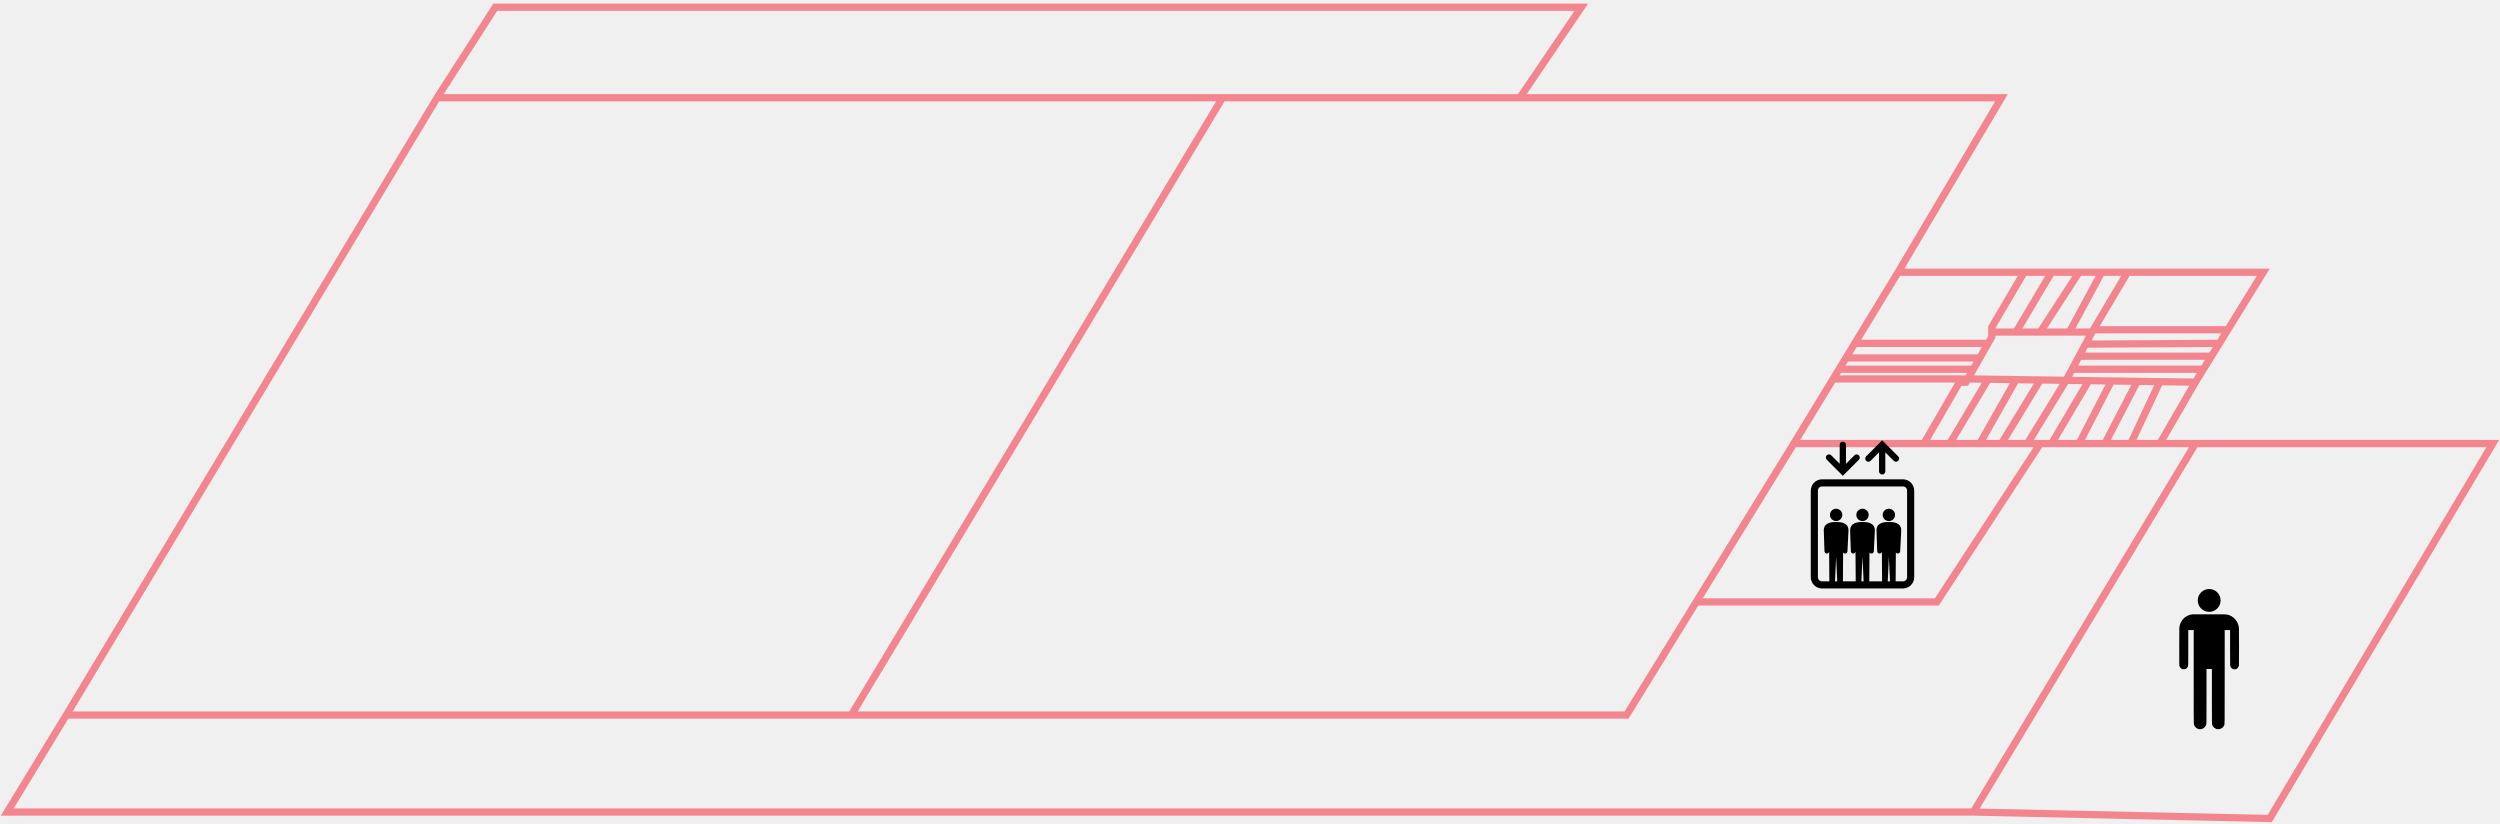
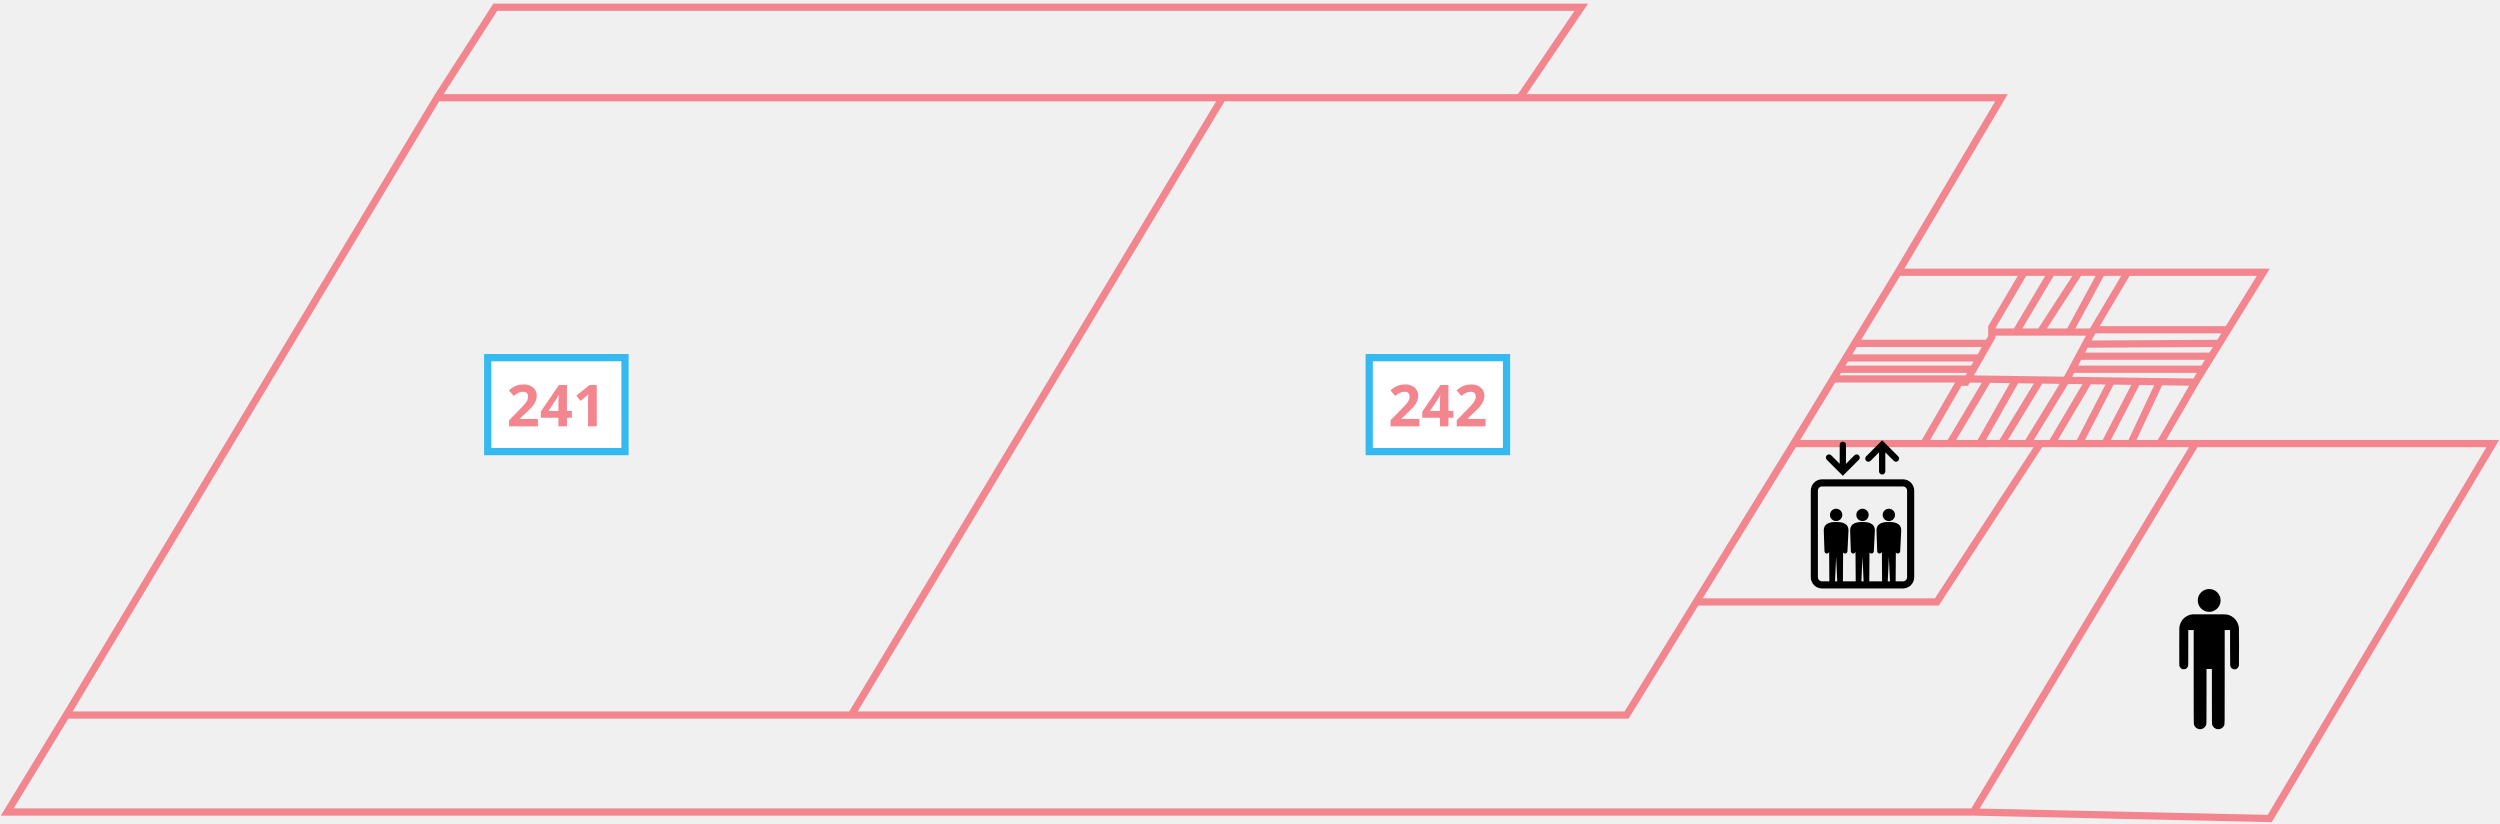
<svg xmlns="http://www.w3.org/2000/svg" width="346" height="114" viewBox="0 0 346 114" fill="none">
  <path d="M210.352 13.525L218.852 1H68.547L60.495 13.525M210.352 13.525H277.005L262.691 37.681M210.352 13.525H169.198M262.691 37.681H280.137M262.691 37.681L255.475 49.536M298.925 61.39L303.845 52.891M298.925 61.39H294.899M298.925 61.39H303.845M60.495 13.525L9.175 98.966M60.495 13.525H169.198M9.175 98.966L1 112.386H273.107M9.175 98.966H117.816M117.816 98.966H225.114L234.758 83.309M117.816 98.966L169.198 13.525M234.758 83.309H268.059L282.373 61.39M234.758 83.309L248.259 61.39M282.373 61.39H280.584M282.373 61.39H283.939M248.259 61.39H266.269M248.259 61.39L253.705 52.443M266.269 61.39L271.19 52.891H272.085L272.34 52.443M266.269 61.39H269.848M280.137 37.681L275.663 45.286V45.957M280.137 37.681H283.939M275.663 45.957V46.628L275.152 47.523M275.663 45.957H279.018M289.531 45.957H286.399M289.531 45.957L288.636 47.627M289.531 45.957L289.722 45.634M294.451 37.681H313.239L308.327 45.634M294.451 37.681H290.873M294.451 37.681L289.722 45.634M290.873 37.681L286.399 45.957M290.873 37.681H287.741M286.399 45.957H282.373M282.373 45.957L287.741 37.681M282.373 45.957H279.018M287.741 37.681H283.939M279.018 45.957L283.939 37.681M256.875 47.523H275.152M275.152 47.523L274.002 49.536M255.475 49.536H274.002M255.475 49.536L254.522 51.101M274.002 49.536L273.107 51.101M254.522 51.101H273.107M254.522 51.101L253.705 52.443M273.107 51.101L272.34 52.443M253.705 52.443H272.34M272.34 52.443L275.152 52.483M303.845 52.891L298.925 52.821M303.845 52.891L304.95 51.101M269.848 61.39L275.152 52.483M269.848 61.39H274.002M275.152 52.483L279.018 52.538M274.002 61.39L279.018 52.538M274.002 61.39H277.005M279.018 52.538L282.373 52.586M277.005 61.39L282.373 52.586M277.005 61.39H280.584M282.373 52.586L285.952 52.637M280.584 61.39L285.952 52.637M285.952 52.637L289.083 52.681M285.952 52.637L286.774 51.101M283.939 61.39L289.083 52.681M283.939 61.39H287.741M289.083 52.681L292.215 52.726M287.741 61.39L292.215 52.726M287.741 61.39H291.32M292.215 52.726L295.793 52.776M291.32 61.39L295.793 52.776M291.32 61.39H294.899M295.793 52.776L298.925 52.821M294.899 61.39L298.925 52.821M286.774 51.101H304.95M286.774 51.101L287.741 49.297M304.95 51.101L306.065 49.297M287.741 49.297H306.065M287.741 49.297L288.636 47.627M306.065 49.297L307.161 47.523M288.636 47.627L307.161 47.523M307.161 47.523L308.327 45.634M289.722 45.634H308.327M273.107 112.386L314.134 113.281L345 61.39H303.845M273.107 112.386L303.845 61.39" stroke="#F3858E" />
  <path d="M254.121 70.408C253.649 70.408 253.267 70.791 253.267 71.263C253.267 71.735 253.649 72.118 254.121 72.118C254.593 72.118 254.976 71.735 254.976 71.263C254.976 70.791 254.593 70.408 254.121 70.408Z" fill="black" />
  <path d="M257.77 70.408C257.298 70.408 256.915 70.791 256.915 71.263C256.915 71.735 257.298 72.118 257.77 72.118C258.242 72.118 258.625 71.735 258.625 71.263C258.625 70.791 258.242 70.408 257.77 70.408Z" fill="black" />
  <path d="M261.418 70.408C260.946 70.408 260.563 70.791 260.563 71.263C260.563 71.735 260.946 72.118 261.418 72.118C261.891 72.118 262.273 71.735 262.273 71.263C262.273 70.791 261.891 70.408 261.418 70.408Z" fill="black" />
  <path d="M263.367 66.339H252.173C251.313 66.339 250.612 67.039 250.612 67.899V79.884C250.612 80.744 251.313 81.444 252.173 81.444H263.367C264.227 81.444 264.927 80.744 264.927 79.884V67.899C264.927 67.039 264.227 66.339 263.367 66.339ZM253.969 80.46L254.121 77.034L254.273 80.46H253.969ZM257.617 80.46L257.77 77.034L257.922 80.46H257.617ZM261.266 80.46L261.419 77.034L261.571 80.46H261.266ZM263.942 79.884C263.942 80.202 263.684 80.46 263.367 80.46H262.357L262.385 76.46C262.448 76.552 262.551 76.614 262.671 76.608C262.854 76.6 262.996 76.444 262.987 76.26L263.129 73.415C263.129 72.296 261.995 72.241 261.419 72.241C260.842 72.241 259.708 72.296 259.708 73.415L259.804 76.26C259.795 76.444 259.936 76.6 260.12 76.608C260.28 76.616 260.414 76.506 260.452 76.356L260.48 80.46H258.708L258.736 76.46C258.799 76.552 258.902 76.614 259.022 76.608C259.205 76.6 259.347 76.444 259.339 76.26L259.48 73.415C259.48 72.296 258.346 72.241 257.77 72.241C257.193 72.241 256.059 72.296 256.059 73.415L256.155 76.26C256.146 76.444 256.287 76.6 256.471 76.608C256.632 76.616 256.765 76.506 256.803 76.356L256.831 80.46H255.06L255.087 76.46C255.15 76.552 255.253 76.614 255.373 76.608C255.557 76.6 255.698 76.444 255.69 76.26L255.831 73.415C255.831 72.296 254.698 72.241 254.121 72.241C253.545 72.241 252.411 72.296 252.411 73.415L252.506 76.26C252.497 76.444 252.639 76.6 252.822 76.608C252.983 76.616 253.116 76.506 253.154 76.356L253.182 80.46H252.173C251.855 80.46 251.597 80.201 251.597 79.884V67.899C251.597 67.582 251.855 67.323 252.173 67.323H263.367C263.684 67.323 263.942 67.582 263.942 67.899V79.884H263.942Z" fill="black" />
  <path d="M258.888 63.776L260.058 62.606V65.236C260.058 65.476 260.252 65.67 260.492 65.67C260.732 65.67 260.927 65.476 260.927 65.236V62.606L262.096 63.776C262.182 63.86 262.292 63.903 262.403 63.903C262.515 63.903 262.626 63.86 262.711 63.776C262.881 63.606 262.881 63.331 262.711 63.161L260.799 61.25L260.492 60.943L260.185 61.25L258.274 63.161C258.104 63.331 258.104 63.606 258.274 63.776C258.443 63.945 258.719 63.945 258.888 63.776Z" fill="black" />
  <path d="M254.741 65.542C254.741 65.542 254.741 65.542 254.741 65.542L255.048 65.849L255.355 65.542C255.355 65.542 255.355 65.542 255.355 65.542L257.266 63.63C257.436 63.461 257.436 63.185 257.266 63.016C257.097 62.846 256.822 62.846 256.652 63.016L255.483 64.186V61.556C255.483 61.316 255.288 61.122 255.048 61.122C254.808 61.122 254.614 61.316 254.614 61.556V64.186L253.444 63.016C253.274 62.846 252.999 62.846 252.829 63.016C252.66 63.185 252.66 63.461 252.829 63.63L254.741 65.542Z" fill="black" />
  <path d="M305.491 81.541C305.134 81.606 304.846 81.761 304.601 82.02C304.003 82.651 304.032 83.653 304.666 84.249C305.065 84.626 305.627 84.766 306.17 84.625C306.335 84.582 306.596 84.448 306.741 84.331C307.236 83.935 307.445 83.274 307.269 82.665C307.125 82.166 306.751 81.773 306.267 81.608C306.018 81.523 305.727 81.499 305.491 81.541Z" fill="black" />
  <path d="M303.471 85.022C303.212 85.04 302.985 85.104 302.741 85.225C302.104 85.544 301.687 86.165 301.622 86.891C301.609 87.019 301.606 87.851 301.609 89.584L301.614 92.093L301.647 92.192C301.71 92.374 301.832 92.515 301.995 92.589C302.057 92.619 302.095 92.624 302.236 92.624C302.389 92.624 302.41 92.621 302.493 92.58C302.665 92.495 302.791 92.33 302.838 92.128C302.853 92.066 302.857 91.516 302.857 89.626V87.204H303.233H303.608V93.658C303.608 99.278 303.611 100.127 303.631 100.22C303.715 100.626 304.081 100.923 304.496 100.925C304.616 100.925 304.799 100.878 304.916 100.816C305.053 100.743 305.212 100.579 305.282 100.44C305.388 100.221 305.382 100.517 305.382 96.349V92.586H305.753H306.125V96.357C306.126 100.511 306.118 100.224 306.223 100.434C306.323 100.637 306.496 100.788 306.728 100.876C306.816 100.91 306.852 100.916 307.011 100.916C307.171 100.916 307.207 100.91 307.295 100.876C307.527 100.788 307.7 100.637 307.798 100.437C307.906 100.218 307.898 100.797 307.898 93.658V87.204H308.27H308.641V89.611C308.641 91.276 308.646 92.048 308.658 92.11C308.697 92.324 308.819 92.492 309.002 92.582C309.11 92.636 309.125 92.639 309.254 92.638C309.357 92.638 309.412 92.629 309.472 92.606C309.687 92.519 309.831 92.324 309.869 92.061C309.889 91.917 309.889 87.166 309.869 86.931C309.788 86.006 309.148 85.26 308.27 85.063C308.173 85.042 308.059 85.031 307.876 85.027C307.413 85.016 303.62 85.011 303.471 85.022Z" fill="black" />
+   <rect x="67.5" y="49.5" width="19" height="13" fill="white" stroke="#34B9F0" />
+   <path d="M74.445 59H70.453V58.16L71.885 56.712C72.173 56.413 72.405 56.165 72.581 55.968C72.757 55.765 72.885 55.584 72.965 55.424C73.045 55.259 73.085 55.083 73.085 54.896C73.085 54.667 73.021 54.496 72.893 54.384C72.77 54.272 72.602 54.216 72.389 54.216C72.17 54.216 71.957 54.267 71.749 54.368C71.541 54.469 71.322 54.613 71.093 54.8L70.437 54.024C70.602 53.88 70.775 53.747 70.957 53.624C71.144 53.501 71.357 53.403 71.597 53.328C71.842 53.248 72.135 53.208 72.477 53.208C72.85 53.208 73.17 53.277 73.437 53.416C73.709 53.549 73.917 53.733 74.061 53.968C74.21 54.197 74.285 54.459 74.285 54.752C74.285 54.992 74.248 55.213 74.173 55.416C74.103 55.619 73.999 55.816 73.861 56.008C73.728 56.195 73.562 56.389 73.365 56.592C73.168 56.789 72.944 57.005 72.693 57.24L71.957 57.928V57.984H74.445V59ZM79.151 57.816H78.463V59H77.287V57.816H74.847V56.976L77.351 53.288H78.463V56.88H79.151V57.816ZM77.287 55.912C77.287 55.821 77.287 55.715 77.287 55.592C77.292 55.464 77.298 55.339 77.303 55.216C77.308 55.088 77.314 54.976 77.319 54.88C77.324 54.779 77.33 54.709 77.335 54.672H77.303C77.255 54.779 77.204 54.883 77.151 54.984C77.098 55.085 77.034 55.189 76.959 55.296L75.911 56.88H77.287V55.912ZM82.593 59H81.385V55.696C81.385 55.605 81.385 55.493 81.385 55.36C81.39 55.227 81.396 55.088 81.401 54.944C81.406 54.8 81.412 54.672 81.417 54.56C81.39 54.592 81.332 54.651 81.241 54.736C81.156 54.816 81.076 54.888 81.001 54.952L80.345 55.48L79.761 54.752L81.601 53.288H82.593V59Z" fill="#F3858E" />
+   <rect x="189.5" y="49.5" width="19" height="13" fill="white" stroke="#34B9F0" />
+   <path d="M196.445 59H192.453V58.16L193.885 56.712C194.173 56.413 194.405 56.165 194.581 55.968C194.757 55.765 194.885 55.584 194.965 55.424C195.045 55.259 195.085 55.083 195.085 54.896C195.085 54.667 195.021 54.496 194.893 54.384C194.77 54.272 194.602 54.216 194.389 54.216C194.17 54.216 193.957 54.267 193.749 54.368C193.541 54.469 193.322 54.613 193.093 54.8L192.437 54.024C192.602 53.88 192.775 53.747 192.957 53.624C193.143 53.501 193.357 53.403 193.597 53.328C193.842 53.248 194.135 53.208 194.477 53.208C194.85 53.208 195.17 53.277 195.437 53.416C195.709 53.549 195.917 53.733 196.061 53.968C196.21 54.197 196.285 54.459 196.285 54.752C196.285 54.992 196.247 55.213 196.173 55.416C196.103 55.619 195.999 55.816 195.861 56.008C195.727 56.195 195.562 56.389 195.365 56.592C195.167 56.789 194.943 57.005 194.693 57.24L193.957 57.928V57.984H196.445V59ZM201.151 57.816H200.463V59H199.287V57.816H196.847V56.976L199.351 53.288H200.463V56.88H201.151V57.816ZM199.287 55.912C199.287 55.821 199.287 55.715 199.287 55.592C199.292 55.464 199.298 55.339 199.303 55.216C199.308 55.088 199.314 54.976 199.319 54.88C199.324 54.779 199.33 54.709 199.335 54.672H199.303C199.255 54.779 199.204 54.883 199.151 54.984C199.098 55.085 199.034 55.189 198.959 55.296L197.911 56.88H199.287V55.912ZM205.601 59H201.609V58.16L203.041 56.712C203.329 56.413 203.561 56.165 203.737 55.968C203.913 55.765 204.041 55.584 204.121 55.424C204.201 55.259 204.241 55.083 204.241 54.896C204.241 54.667 204.177 54.496 204.049 54.384C203.926 54.272 203.758 54.216 203.545 54.216C203.326 54.216 203.113 54.267 202.905 54.368C202.697 54.469 202.478 54.613 202.249 54.8L201.593 54.024C201.758 53.88 201.932 53.747 202.113 53.624C202.3 53.501 202.513 53.403 202.753 53.328C202.998 53.248 203.292 53.208 203.633 53.208C204.006 53.208 204.326 53.277 204.593 53.416C204.865 53.549 205.073 53.733 205.217 53.968C205.366 54.197 205.441 54.459 205.441 54.752C205.441 54.992 205.404 55.213 205.329 55.416C205.26 55.619 205.156 55.816 205.017 56.008C204.884 56.195 204.718 56.389 204.521 56.592C204.324 56.789 204.1 57.005 203.849 57.24L203.113 57.928V57.984H205.601V59Z" fill="#F3858E" />
</svg>
